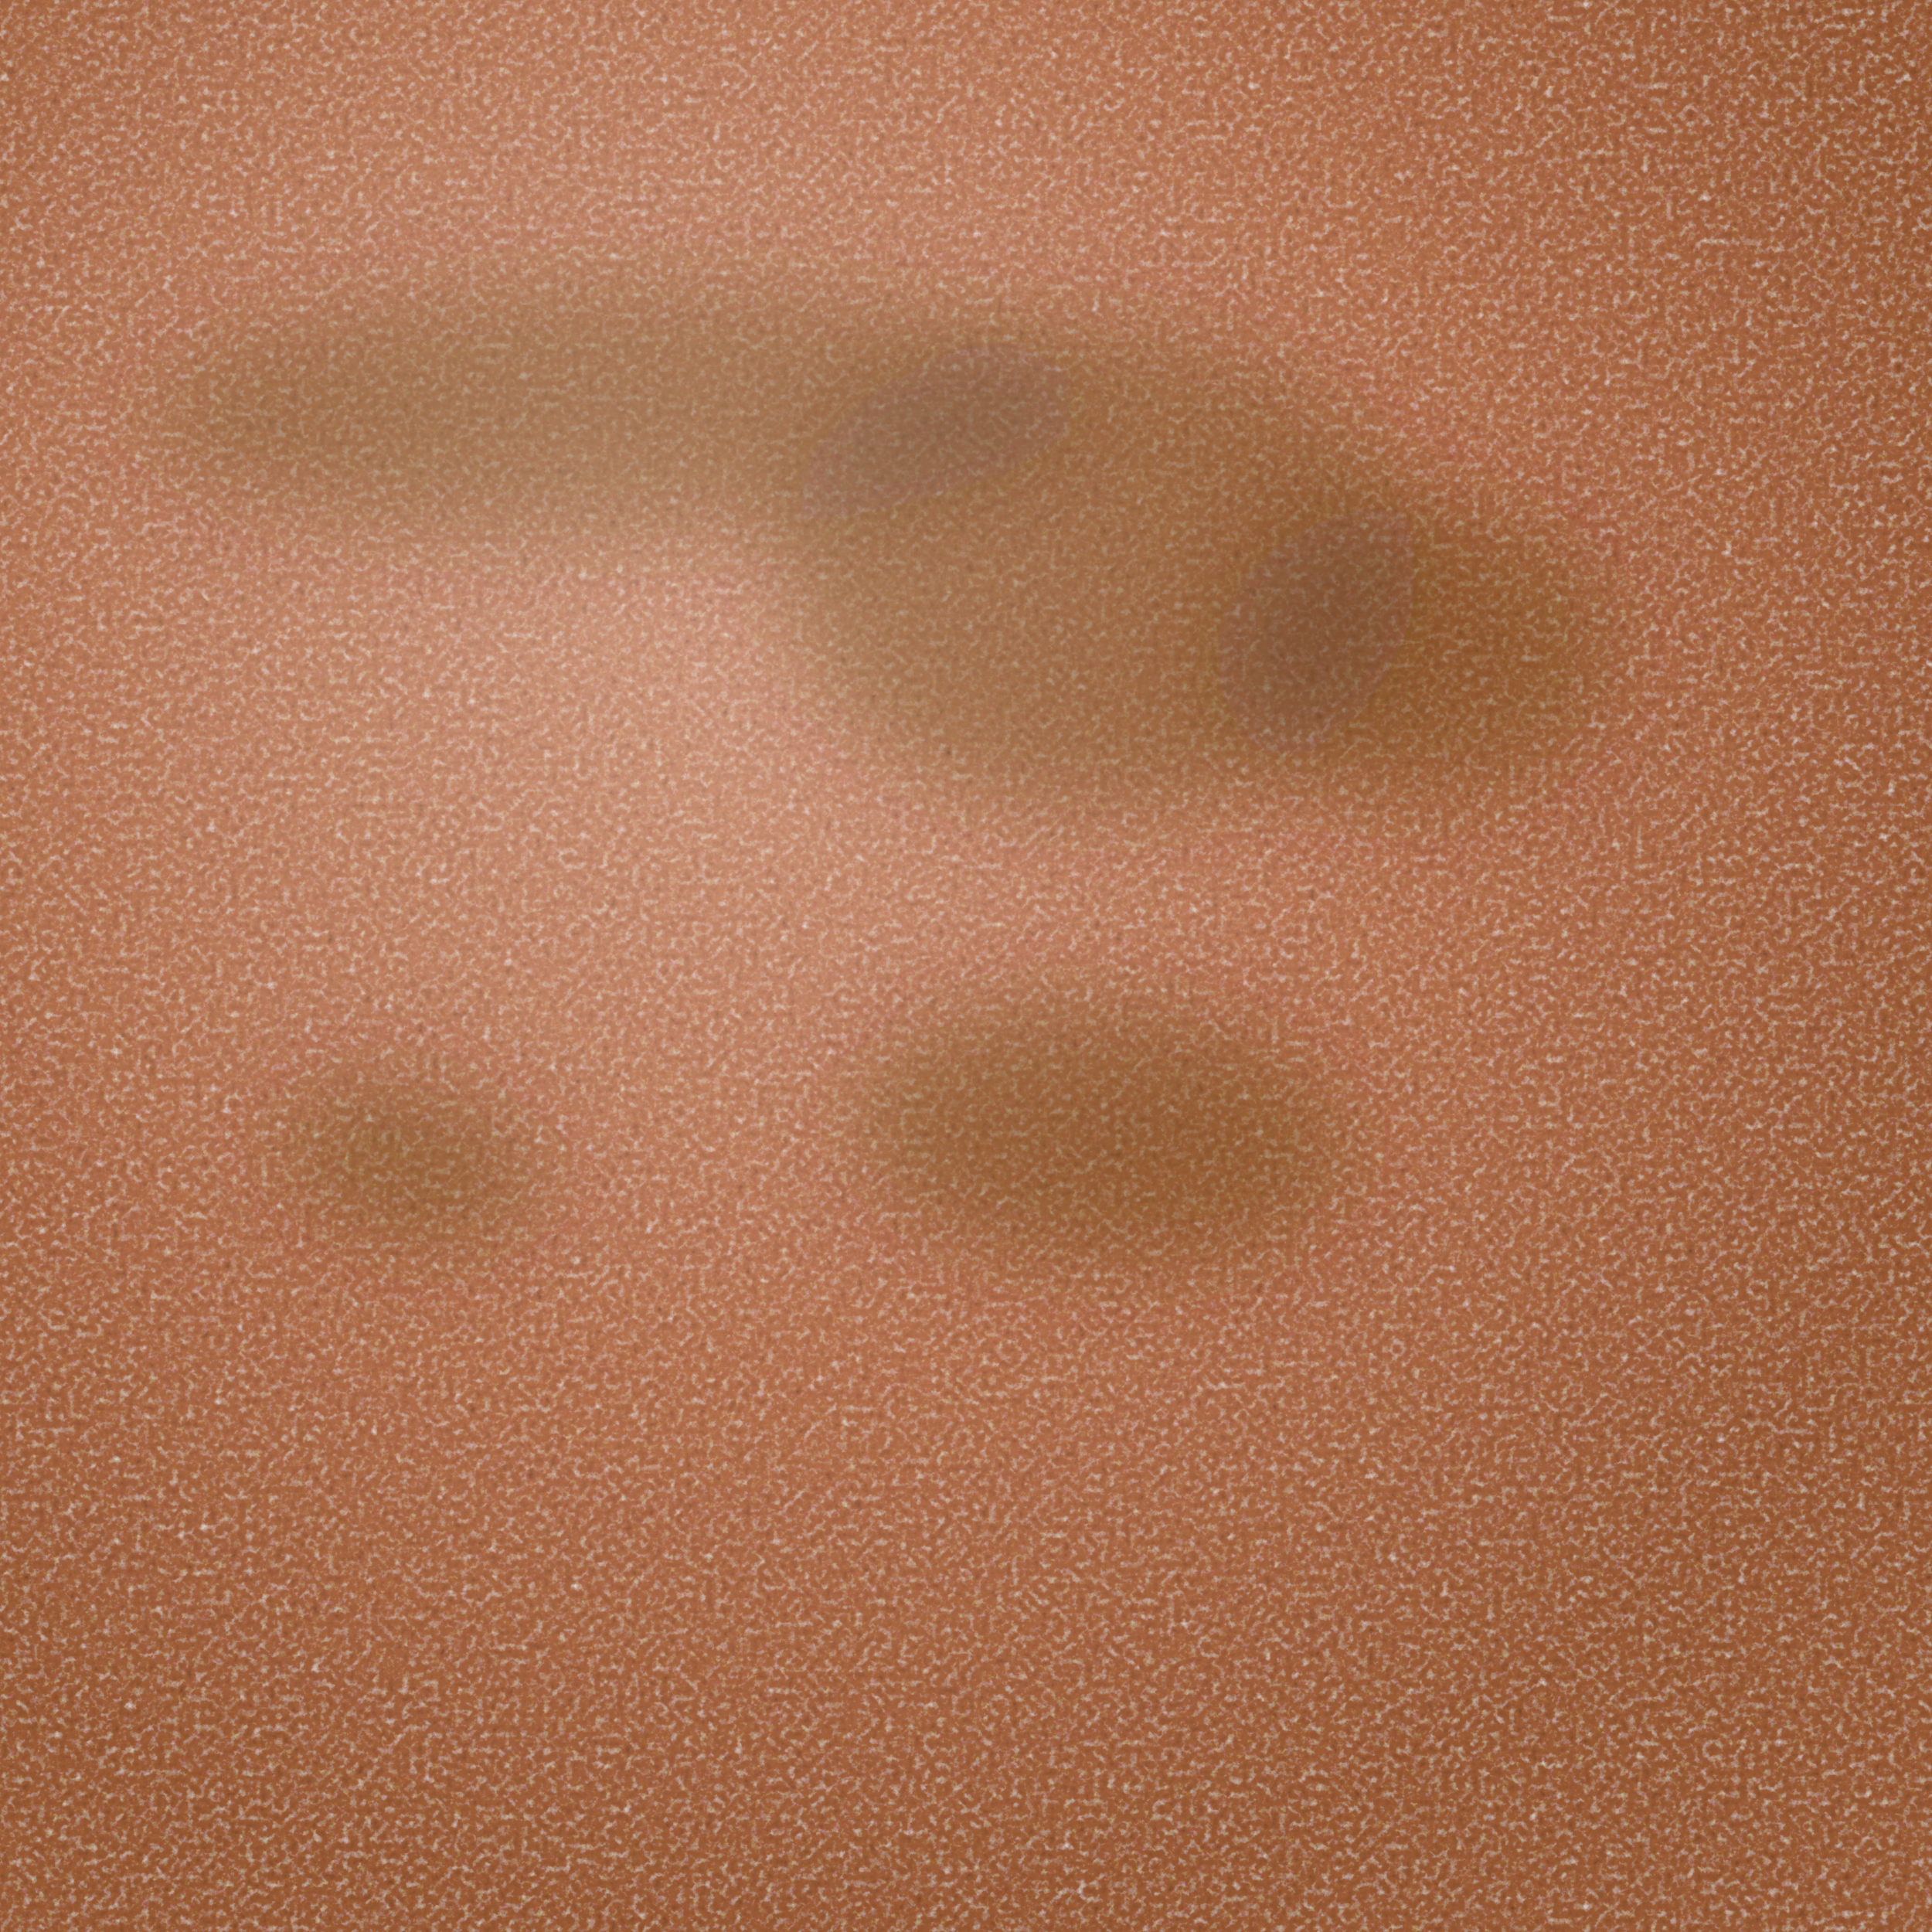
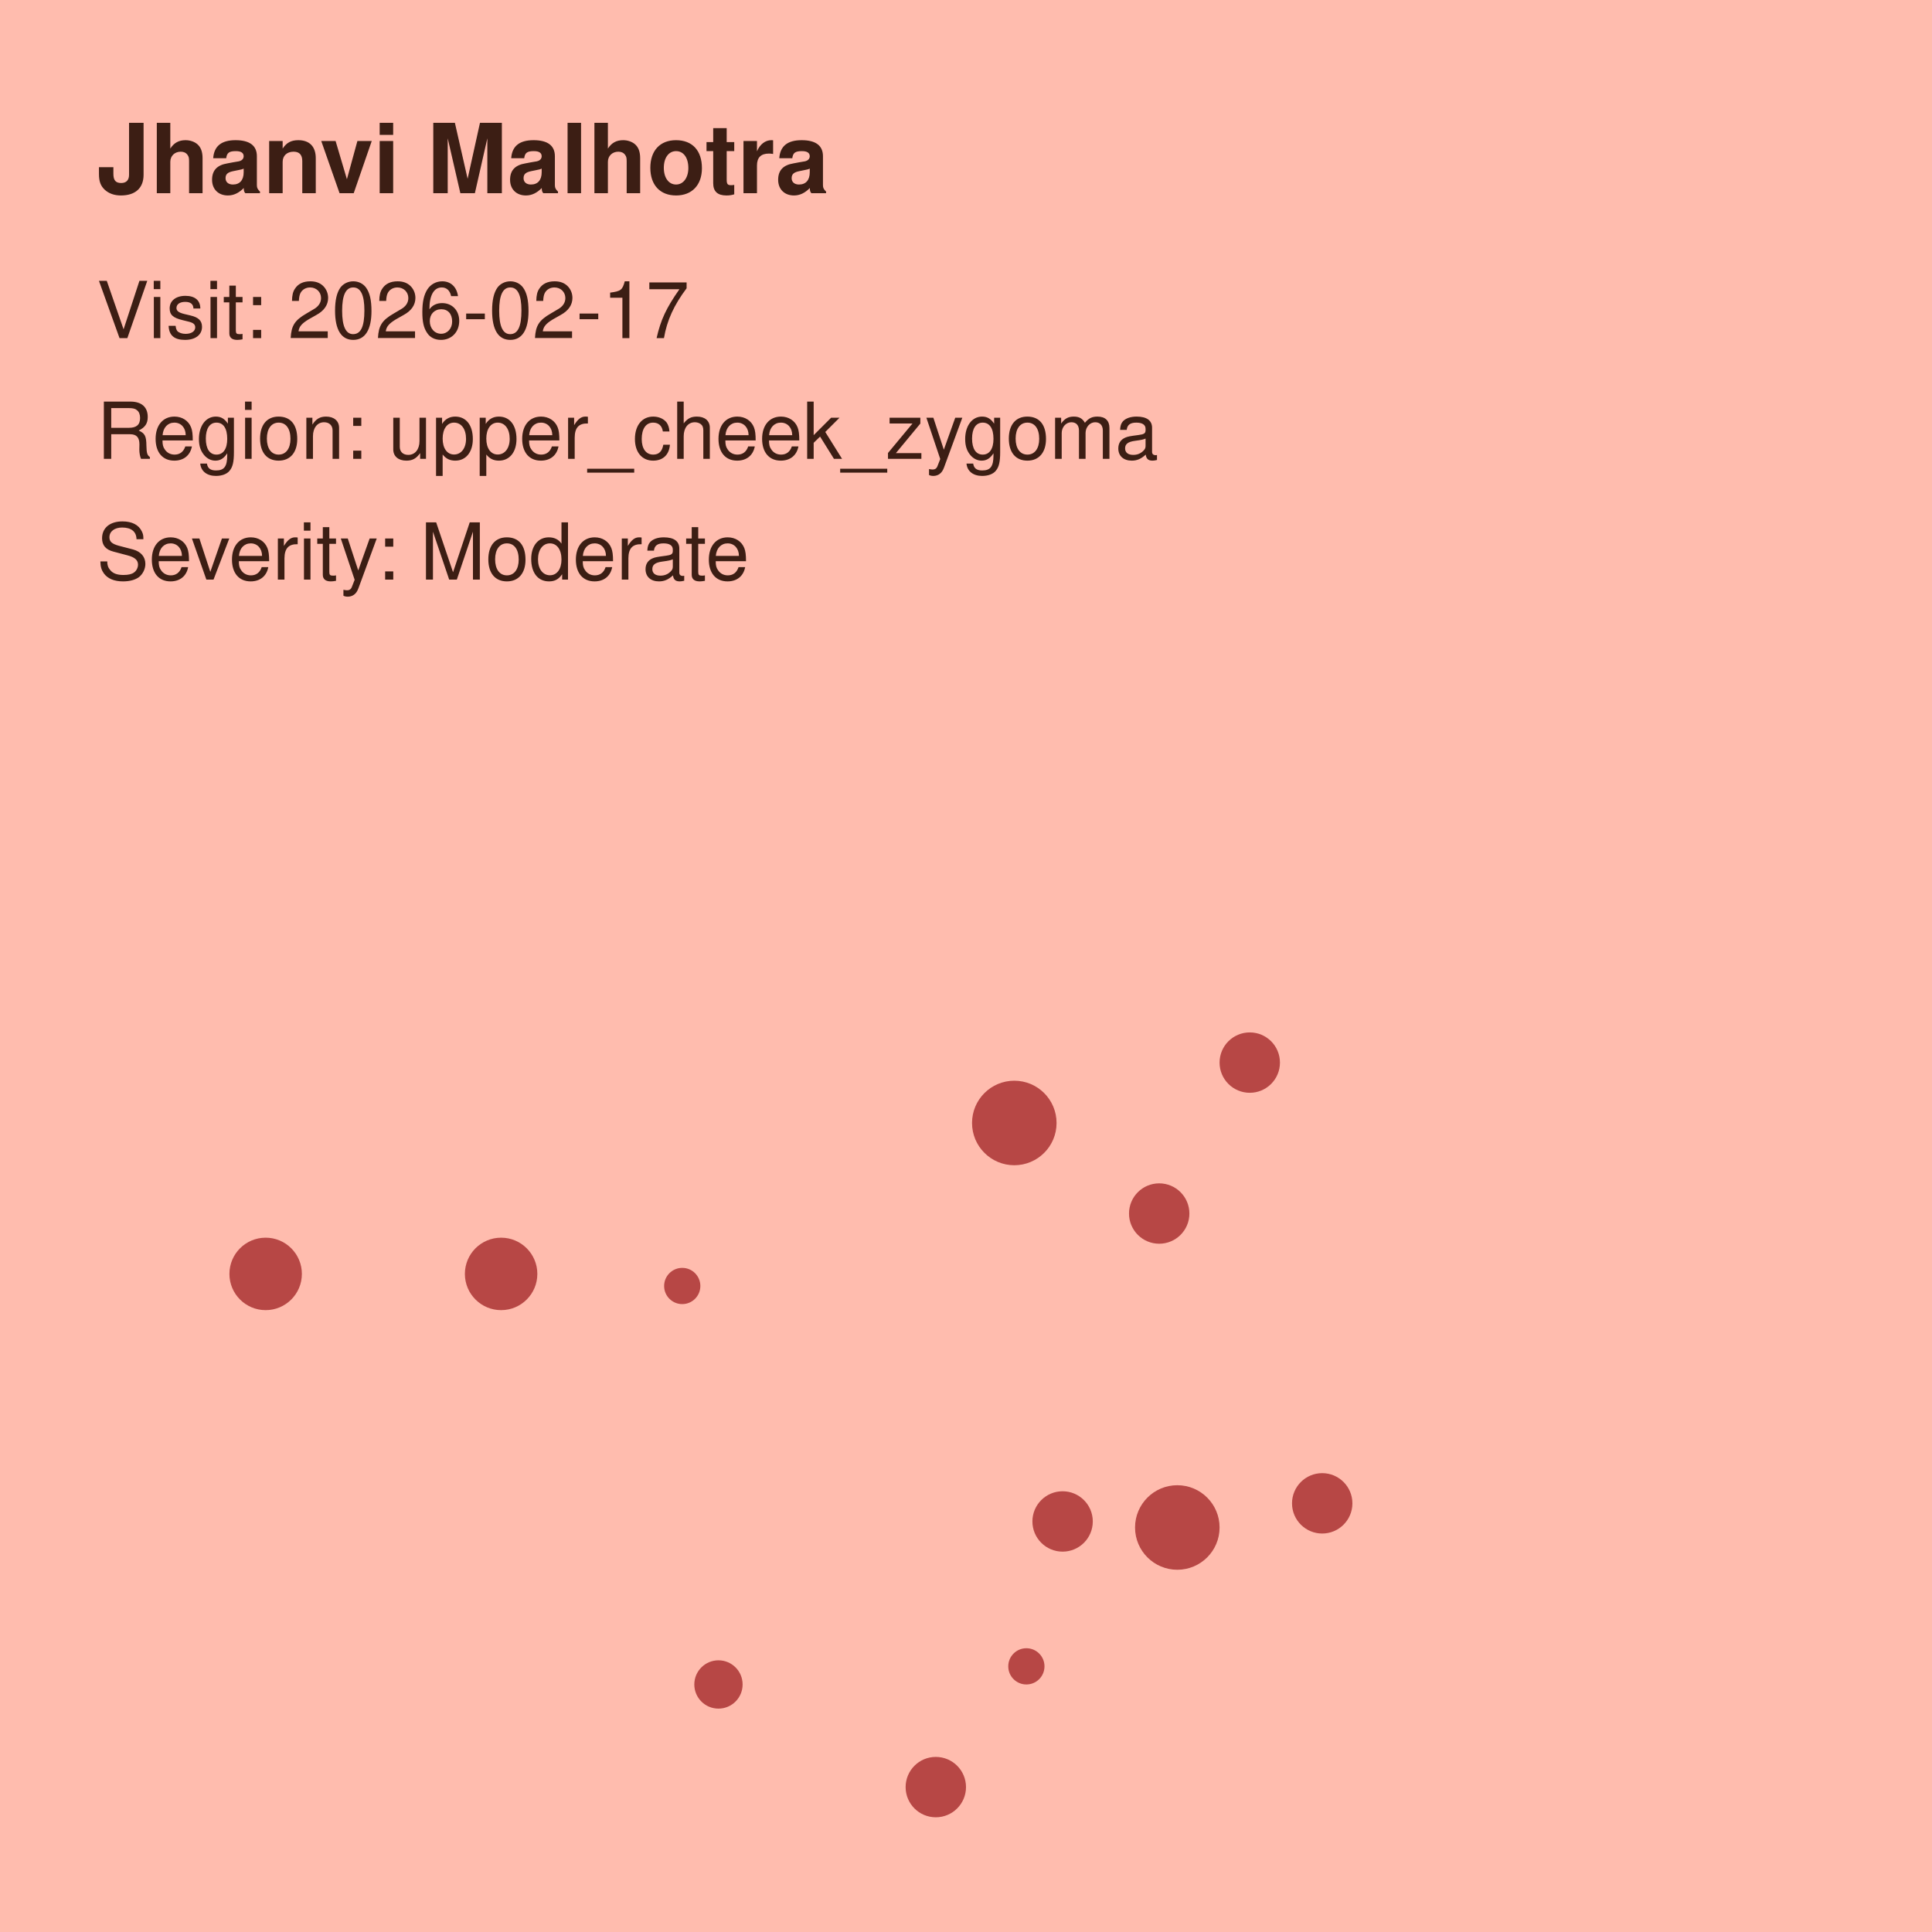
- <svg xmlns="http://www.w3.org/2000/svg" viewBox="0 0 400 400" width="400" height="400">
-   <defs>
-     <radialGradient id="skm14_0" cx="40%" cy="35%" r="65%">
-       <stop offset="0%" stop-color="#C8896A" />
-       <stop offset="55%" stop-color="#B5714E" />
-       <stop offset="100%" stop-color="#9B5B35" />
-     </radialGradient>
-     <filter id="fxm14_0">
-       <feTurbulence type="fractalNoise" baseFrequency="0.65" numOctaves="3" result="n" />
-       <feColorMatrix type="saturate" values="0.1" in="n" result="g" />
-       <feBlend in="SourceGraphic" in2="g" mode="overlay" />
-     </filter>
-     <filter id="pbm14_0">
-       <feGaussianBlur stdDeviation="10" />
-     </filter>
-     <radialGradient id="hlm14_0" cx="30%" cy="25%" r="45%">
-       <stop offset="0%" stop-color="#FFF" stop-opacity="0.15" />
-       <stop offset="100%" stop-color="#FFF" stop-opacity="0" />
-     </radialGradient>
-   </defs>
-   <rect width="400" height="400" fill="url(#skm14_0)" filter="url(#fxm14_0)" />
-   <g filter="url(#pbm14_0)">
-     <ellipse cx="127" cy="85" rx="96" ry="26" fill="#5A3008" opacity="0.350" transform="rotate(-1,127,85)" />
-     <ellipse cx="293" cy="135" rx="41" ry="31" fill="#5A3008" opacity="0.350" transform="rotate(-3,293,135)" />
-     <ellipse cx="85" cy="241" rx="27" ry="16" fill="#5A3008" opacity="0.350" transform="rotate(13,85,241)" />
-     <ellipse cx="227" cy="118" rx="66" ry="50" fill="#5A3008" opacity="0.350" transform="rotate(2,227,118)" />
-     <ellipse cx="228" cy="235" rx="51" ry="27" fill="#5A3008" opacity="0.350" transform="rotate(5,228,235)" />
-   </g>
-   <rect width="400" height="400" fill="url(#hlm14_0)" />
+ <svg xmlns="http://www.w3.org/2000/svg" width="320" height="320" viewBox="0 0 320 320">
+   <rect width="320" height="320" fill="rgb(255,188,174)" />
+   <text x="16" y="32" font-family="system-ui,Helvetica,Arial,sans-serif" font-size="16" font-weight="600" fill="#3C1E14">Jhanvi Malhotra</text>
+   <text x="16" y="56" font-family="system-ui,Helvetica,Arial,sans-serif" font-size="13" fill="#3C1E14">Visit: 2026-02-17</text>
+   <text x="16" y="76" font-family="system-ui,Helvetica,Arial,sans-serif" font-size="13" fill="#3C1E14">Region: upper_cheek_zygoma</text>
+   <text x="16" y="96" font-family="system-ui,Helvetica,Arial,sans-serif" font-size="13" fill="#3C1E14">Severity: Moderate</text>
+   <circle cx="170" cy="276" r="3" fill="#AA3232" opacity="0.85" />
+   <circle cx="176" cy="252" r="5" fill="#AA3232" opacity="0.85" />
+   <circle cx="44" cy="211" r="6" fill="#AA3232" opacity="0.85" />
+   <circle cx="192" cy="201" r="5" fill="#AA3232" opacity="0.85" />
+   <circle cx="168" cy="186" r="7" fill="#AA3232" opacity="0.85" />
+   <circle cx="219" cy="249" r="5" fill="#AA3232" opacity="0.85" />
+   <circle cx="83" cy="211" r="6" fill="#AA3232" opacity="0.85" />
+   <circle cx="155" cy="296" r="5" fill="#AA3232" opacity="0.85" />
+   <circle cx="113" cy="213" r="3" fill="#AA3232" opacity="0.85" />
+   <circle cx="195" cy="253" r="7" fill="#AA3232" opacity="0.85" />
+   <circle cx="119" cy="279" r="4" fill="#AA3232" opacity="0.85" />
+   <circle cx="207" cy="176" r="5" fill="#AA3232" opacity="0.85" />
</svg>
